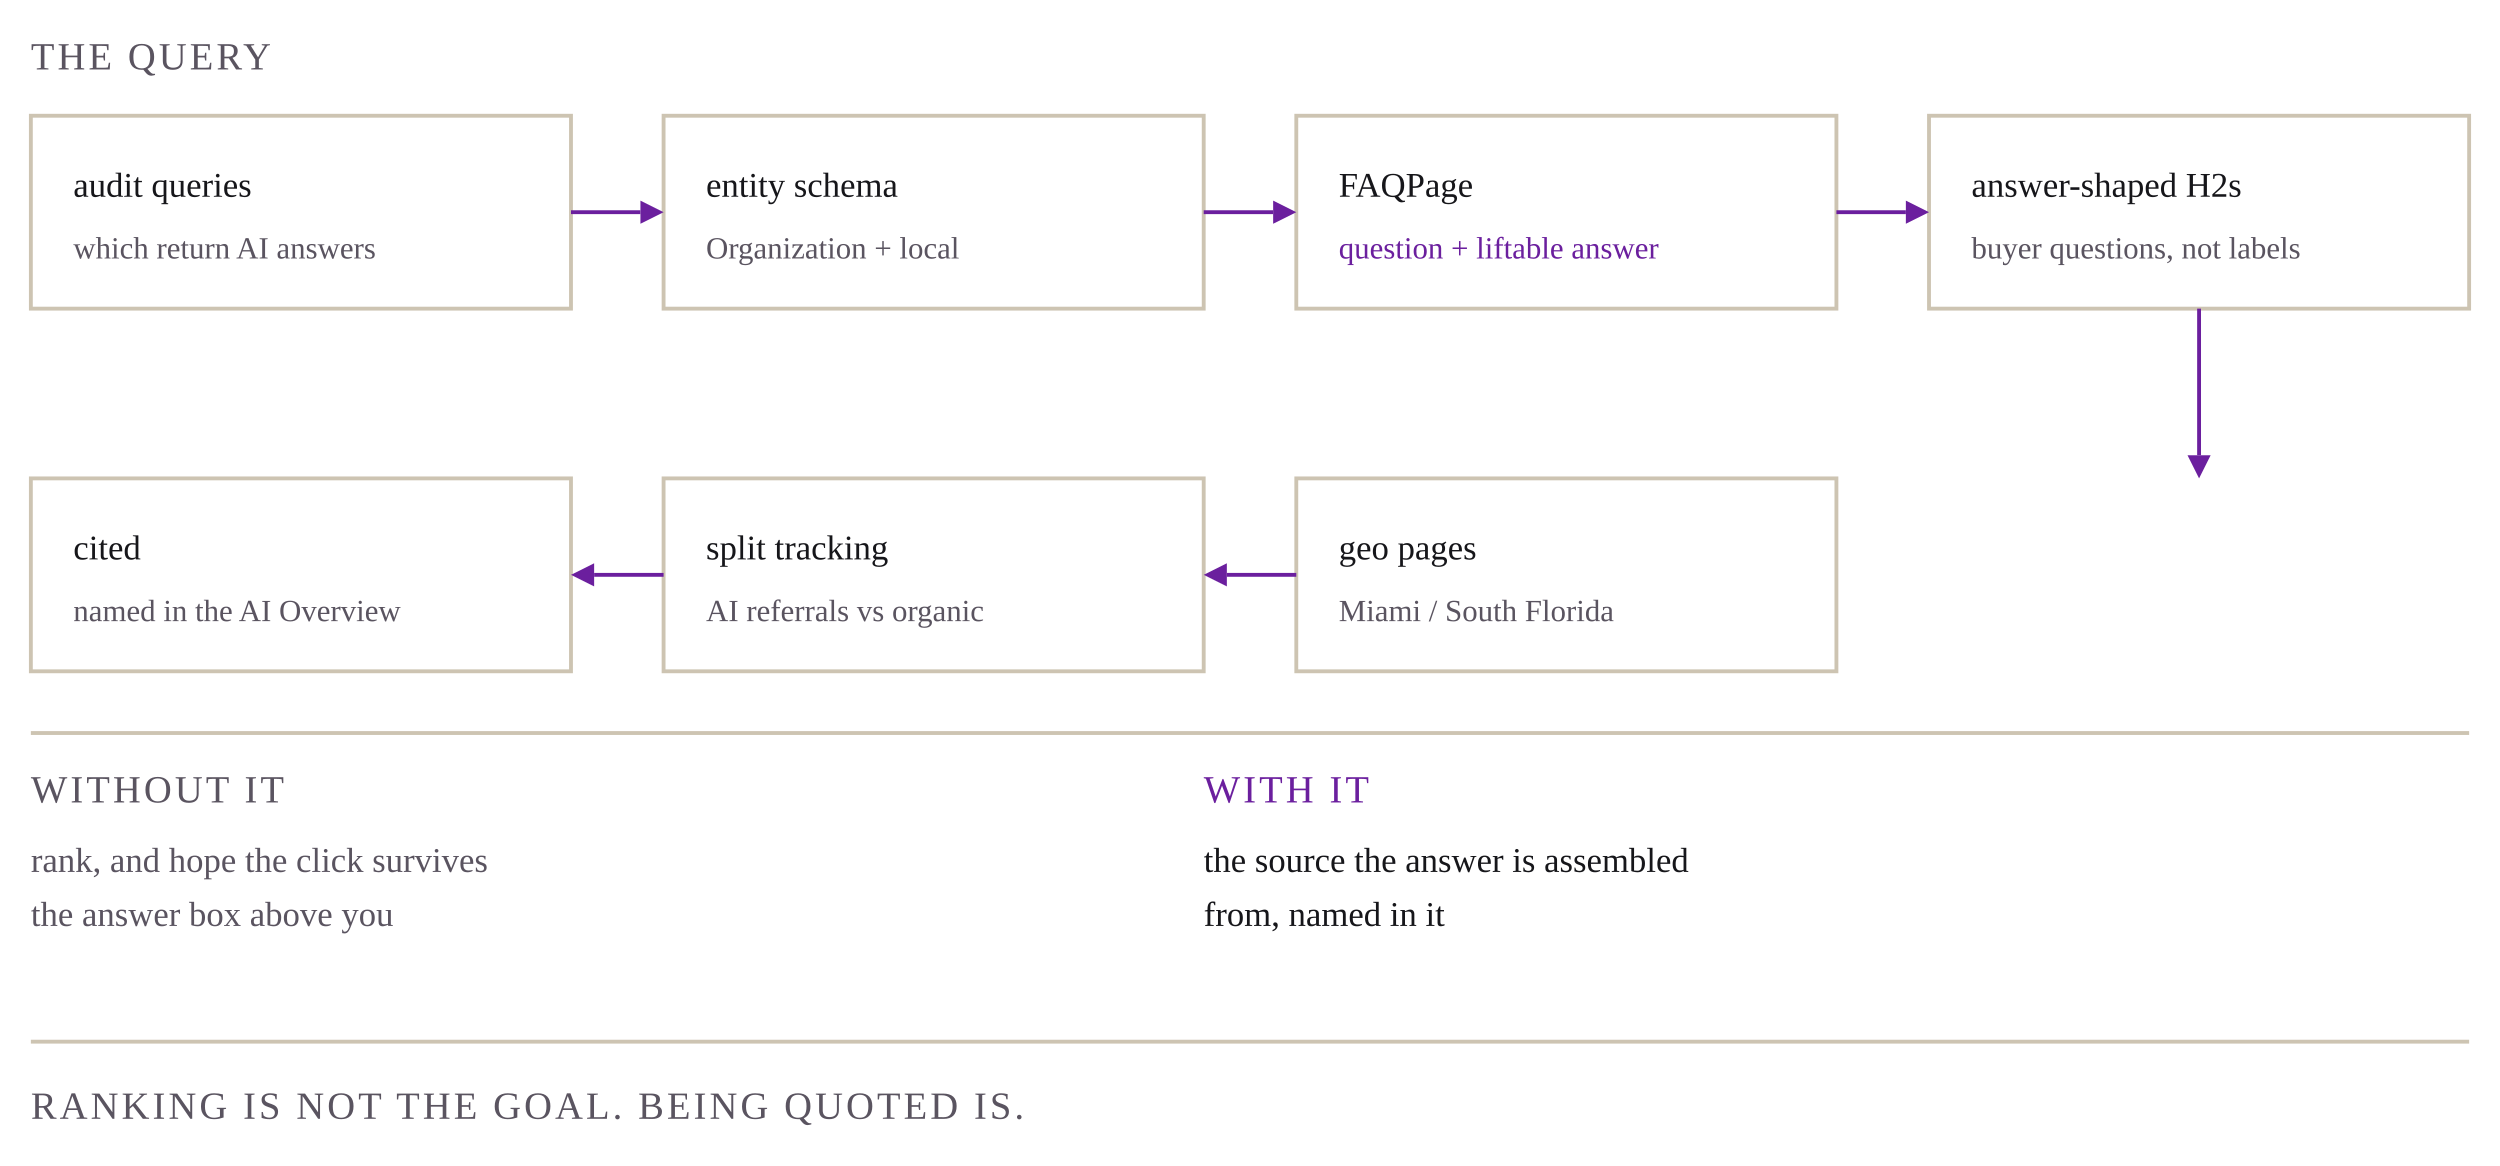
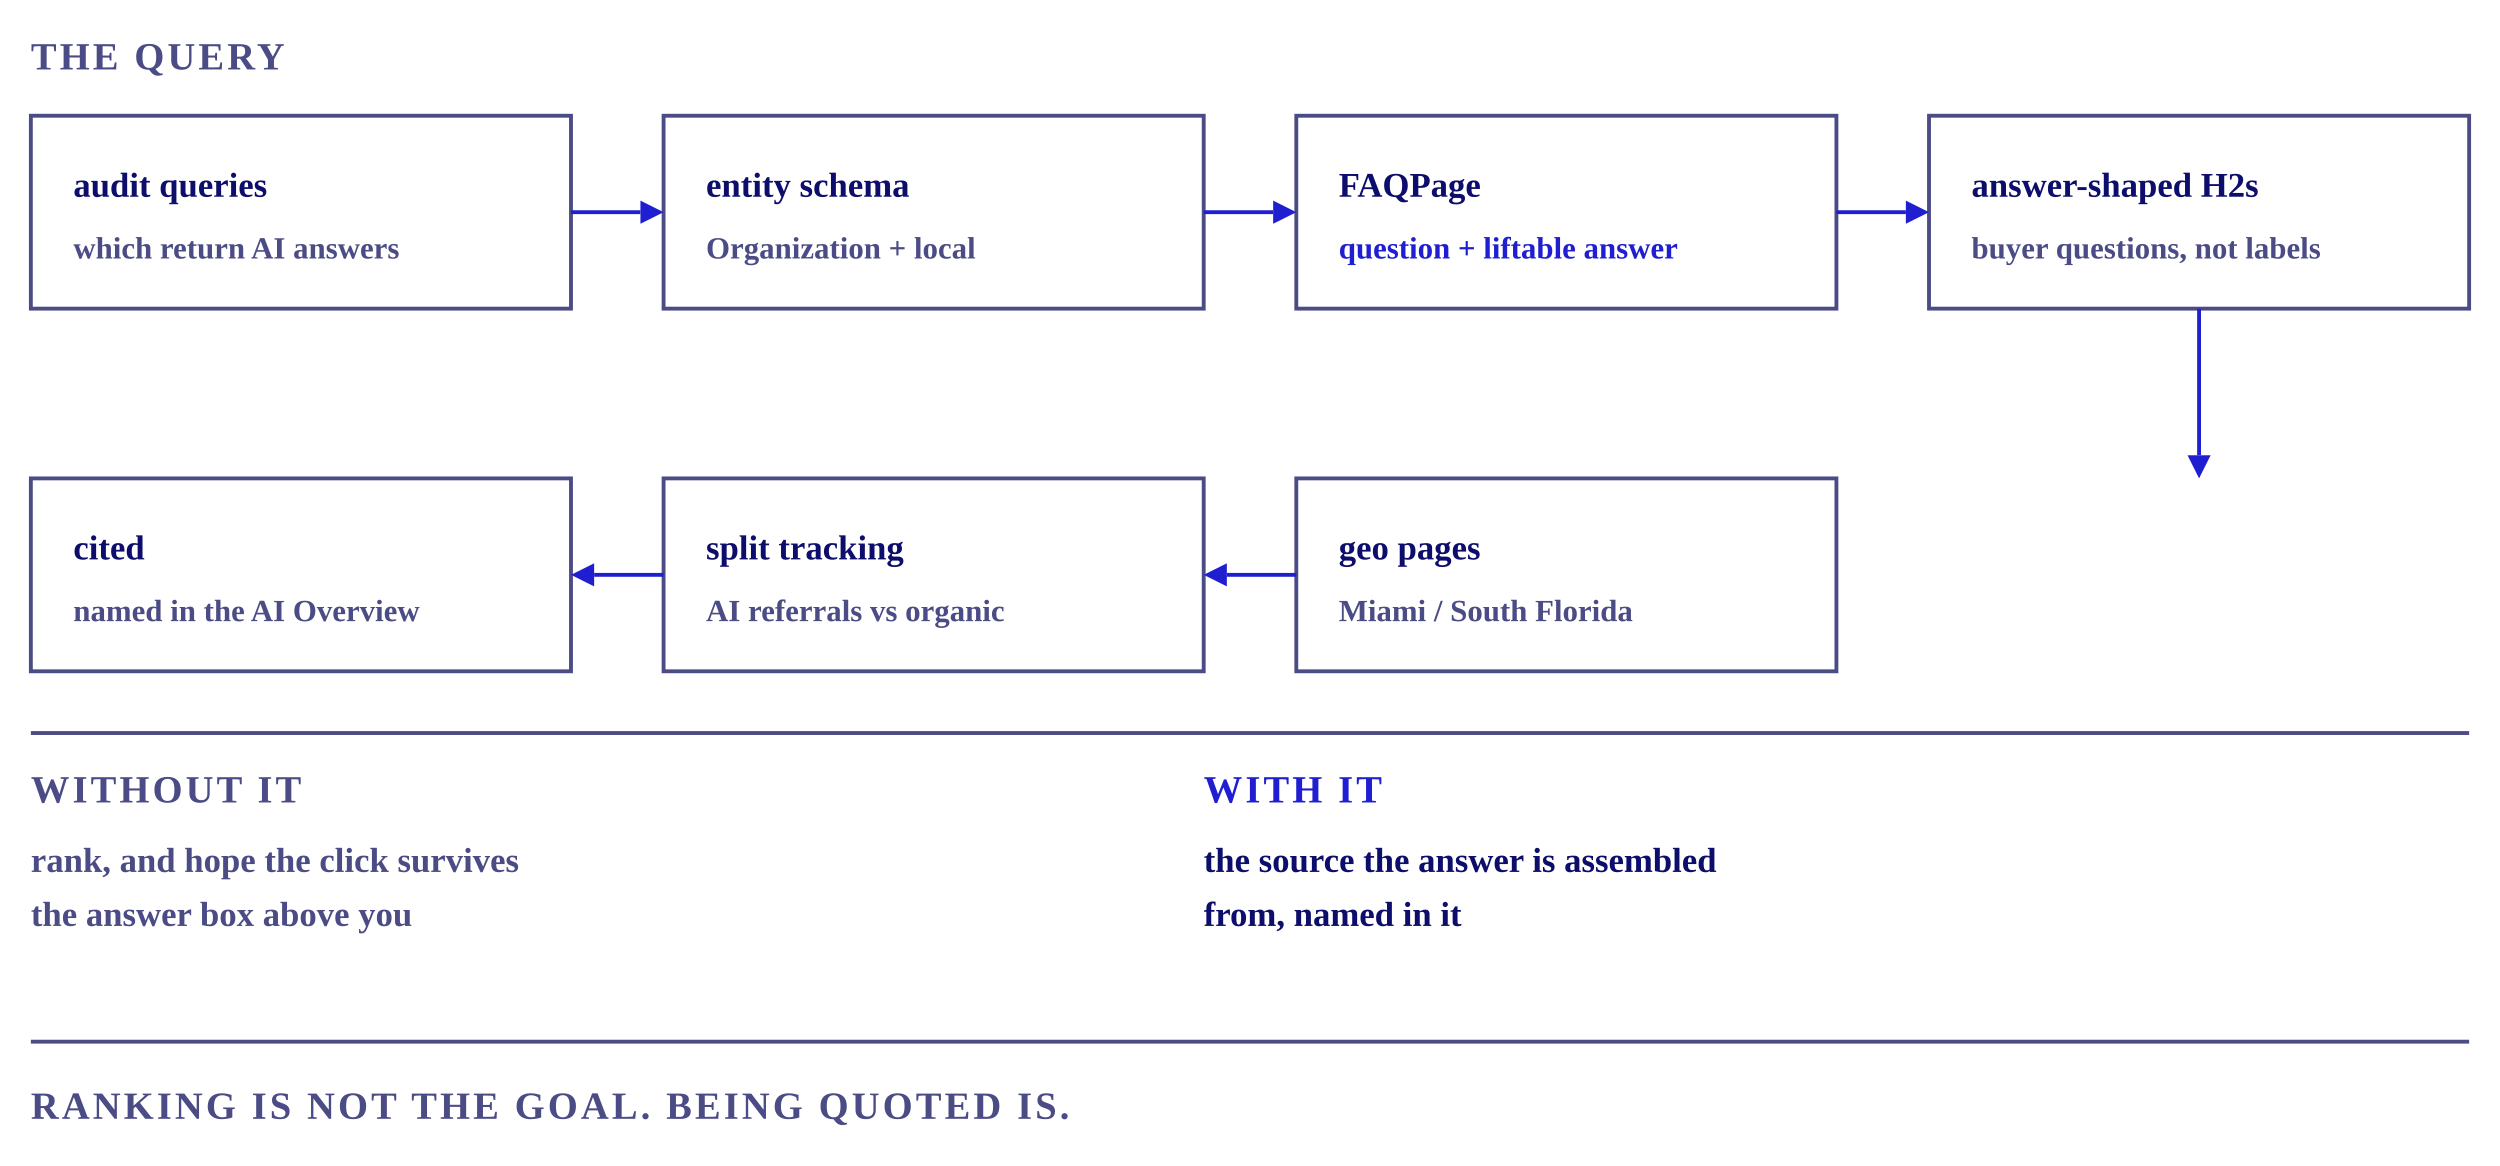
<svg xmlns="http://www.w3.org/2000/svg" viewBox="0 0 648 302" width="648" height="302" role="img" aria-label="audit queries then entity schema then FAQPage then answer-shaped H2s then geo pages then split tracking then cited">
  <style>
-     .ink   { fill: #16161a; }
-     .muted { fill: #5a5460; }
-     .accf  { fill: #6b1f9e; }
-     .acc   { stroke: #6b1f9e; }
-     .box   { fill: none; stroke: #cdc4b2; stroke-width: 1; }
-     .rule  { stroke: #cdc4b2; }
-     text   { font-family: var(--font-plex-mono, "IBM Plex Mono"), ui-monospace, monospace; }
+     .ink   { fill: #0d0d6b; }
+     .muted { fill: #4b4b85; }
+     .accf  { fill: #1f1fd1; }
+     .acc   { stroke: #1f1fd1; }
+     .box   { fill: none; stroke: #4b4b85; stroke-width: 1; }
+     .rule  { stroke: #4b4b85; }
+     text   { font-family: var(--font-sans, "Bricolage Grotesque"), system-ui, sans-serif; font-weight: 600; }
    .lbl   { font-size: 10px; letter-spacing: 0.08em; }
    .sub   { font-size: 9px; }
    .tiny  { font-size: 8px; }
    @media (prefers-color-scheme: dark) {
-       .ink   { fill: #f0ecf5; }
-       .muted { fill: #9a93a8; }
-       .accf  { fill: #b47de8; }
-       .acc   { stroke: #b47de8; }
-       .box, .rule { stroke: #2e2838; }
+       .ink   { fill: #fff6e0; }
+       .muted { fill: #b9b6dc; }
+       .accf  { fill: #9e9eff; }
+       .acc   { stroke: #9e9eff; }
+       .box, .rule { stroke: #b9b6dc; }
    }
  </style>
  <text class="lbl muted" x="8" y="18">THE QUERY</text>
  <rect class="box" x="8" y="30" width="140" height="50" />
  <text class="sub ink" x="19" y="51">audit queries</text>
  <text class="tiny muted" x="19" y="67">which return AI answers</text>
  <rect class="box" x="172" y="30" width="140" height="50" />
  <text class="sub ink" x="183" y="51">entity schema</text>
  <text class="tiny muted" x="183" y="67">Organization + local</text>
  <rect class="box" x="336" y="30" width="140" height="50" stroke-width="1.7" />
  <text class="sub ink" x="347" y="51">FAQPage</text>
  <text class="tiny accf" x="347" y="67">question + liftable answer</text>
  <rect class="box" x="500" y="30" width="140" height="50" />
  <text class="sub ink" x="511" y="51">answer-shaped H2s</text>
  <text class="tiny muted" x="511" y="67">buyer questions, not labels</text>
  <path class="acc" d="M148 55.0 H166" stroke-width="1" />
  <path class="accf" d="M172 55.0 l-6 -3 v6 z" />
  <path class="acc" d="M312 55.0 H330" stroke-width="1" />
  <path class="accf" d="M336 55.0 l-6 -3 v6 z" />
  <path class="acc" d="M476 55.0 H494" stroke-width="1" />
  <path class="accf" d="M500 55.0 l-6 -3 v6 z" />
  <path class="acc" d="M570.0 80 V118" stroke-width="1" />
  <path class="accf" d="M570.0 124 l-3 -6 h6 z" />
  <rect class="box" x="336" y="124" width="140" height="50" />
  <text class="sub ink" x="347" y="145">geo pages</text>
  <text class="tiny muted" x="347" y="161">Miami / South Florida</text>
  <rect class="box" x="172" y="124" width="140" height="50" />
  <text class="sub ink" x="183" y="145">split tracking</text>
  <text class="tiny muted" x="183" y="161">AI referrals vs organic</text>
  <rect class="box" x="8" y="124" width="140" height="50" />
  <text class="sub ink" x="19" y="145">cited</text>
  <text class="tiny muted" x="19" y="161">named in the AI Overview</text>
  <path class="acc" d="M336 149.0 H318" stroke-width="1" />
  <path class="accf" d="M312 149.0 l6 -3 v6 z" />
  <path class="acc" d="M172 149.0 H154" stroke-width="1" />
  <path class="accf" d="M148 149.0 l6 -3 v6 z" />
  <line class="rule" x1="8" y1="190" x2="640" y2="190" stroke-width="1" />
  <text class="lbl muted" x="8" y="208">WITHOUT IT</text>
  <text class="sub muted" x="8" y="226">rank, and hope the click survives</text>
  <text class="sub muted" x="8" y="240">the answer box above you</text>
  <text class="lbl accf" x="312" y="208">WITH IT</text>
  <text class="sub ink" x="312" y="226">the source the answer is assembled</text>
  <text class="sub ink" x="312" y="240">from, named in it</text>
  <line class="rule" x1="8" y1="270" x2="640" y2="270" stroke-width="1" />
  <text class="lbl muted" x="8" y="290">RANKING IS NOT THE GOAL. BEING QUOTED IS.</text>
</svg>
